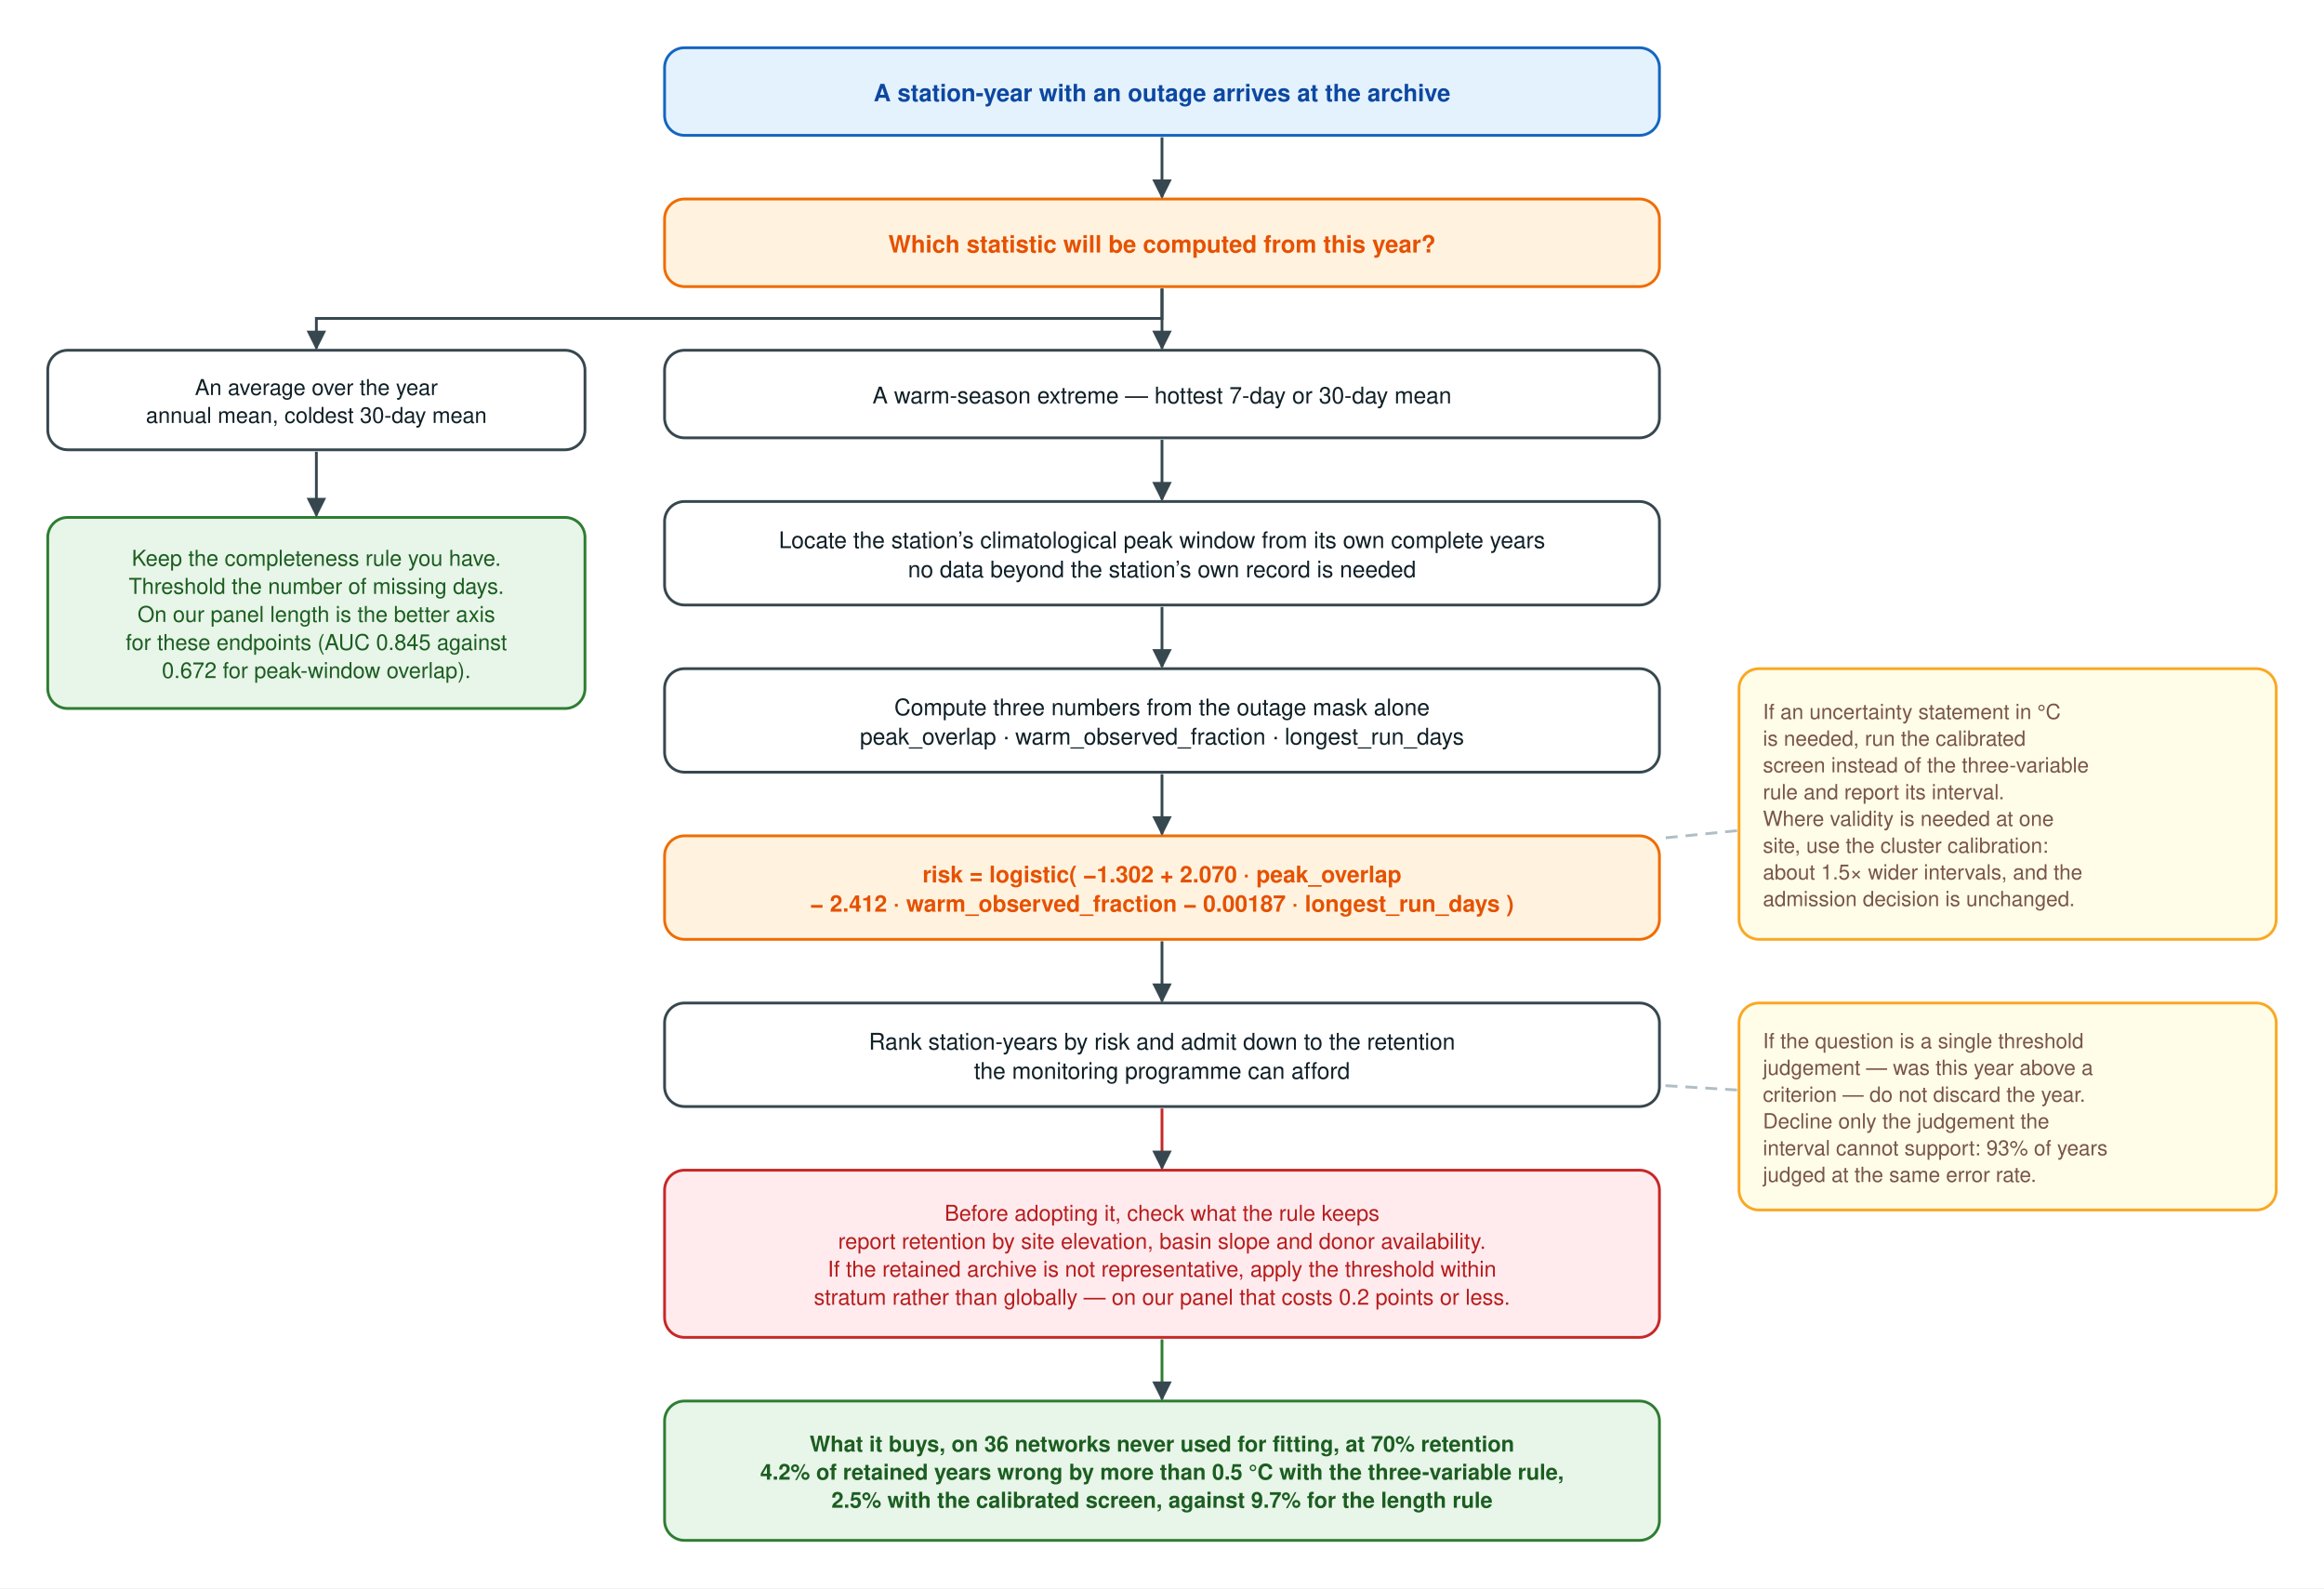
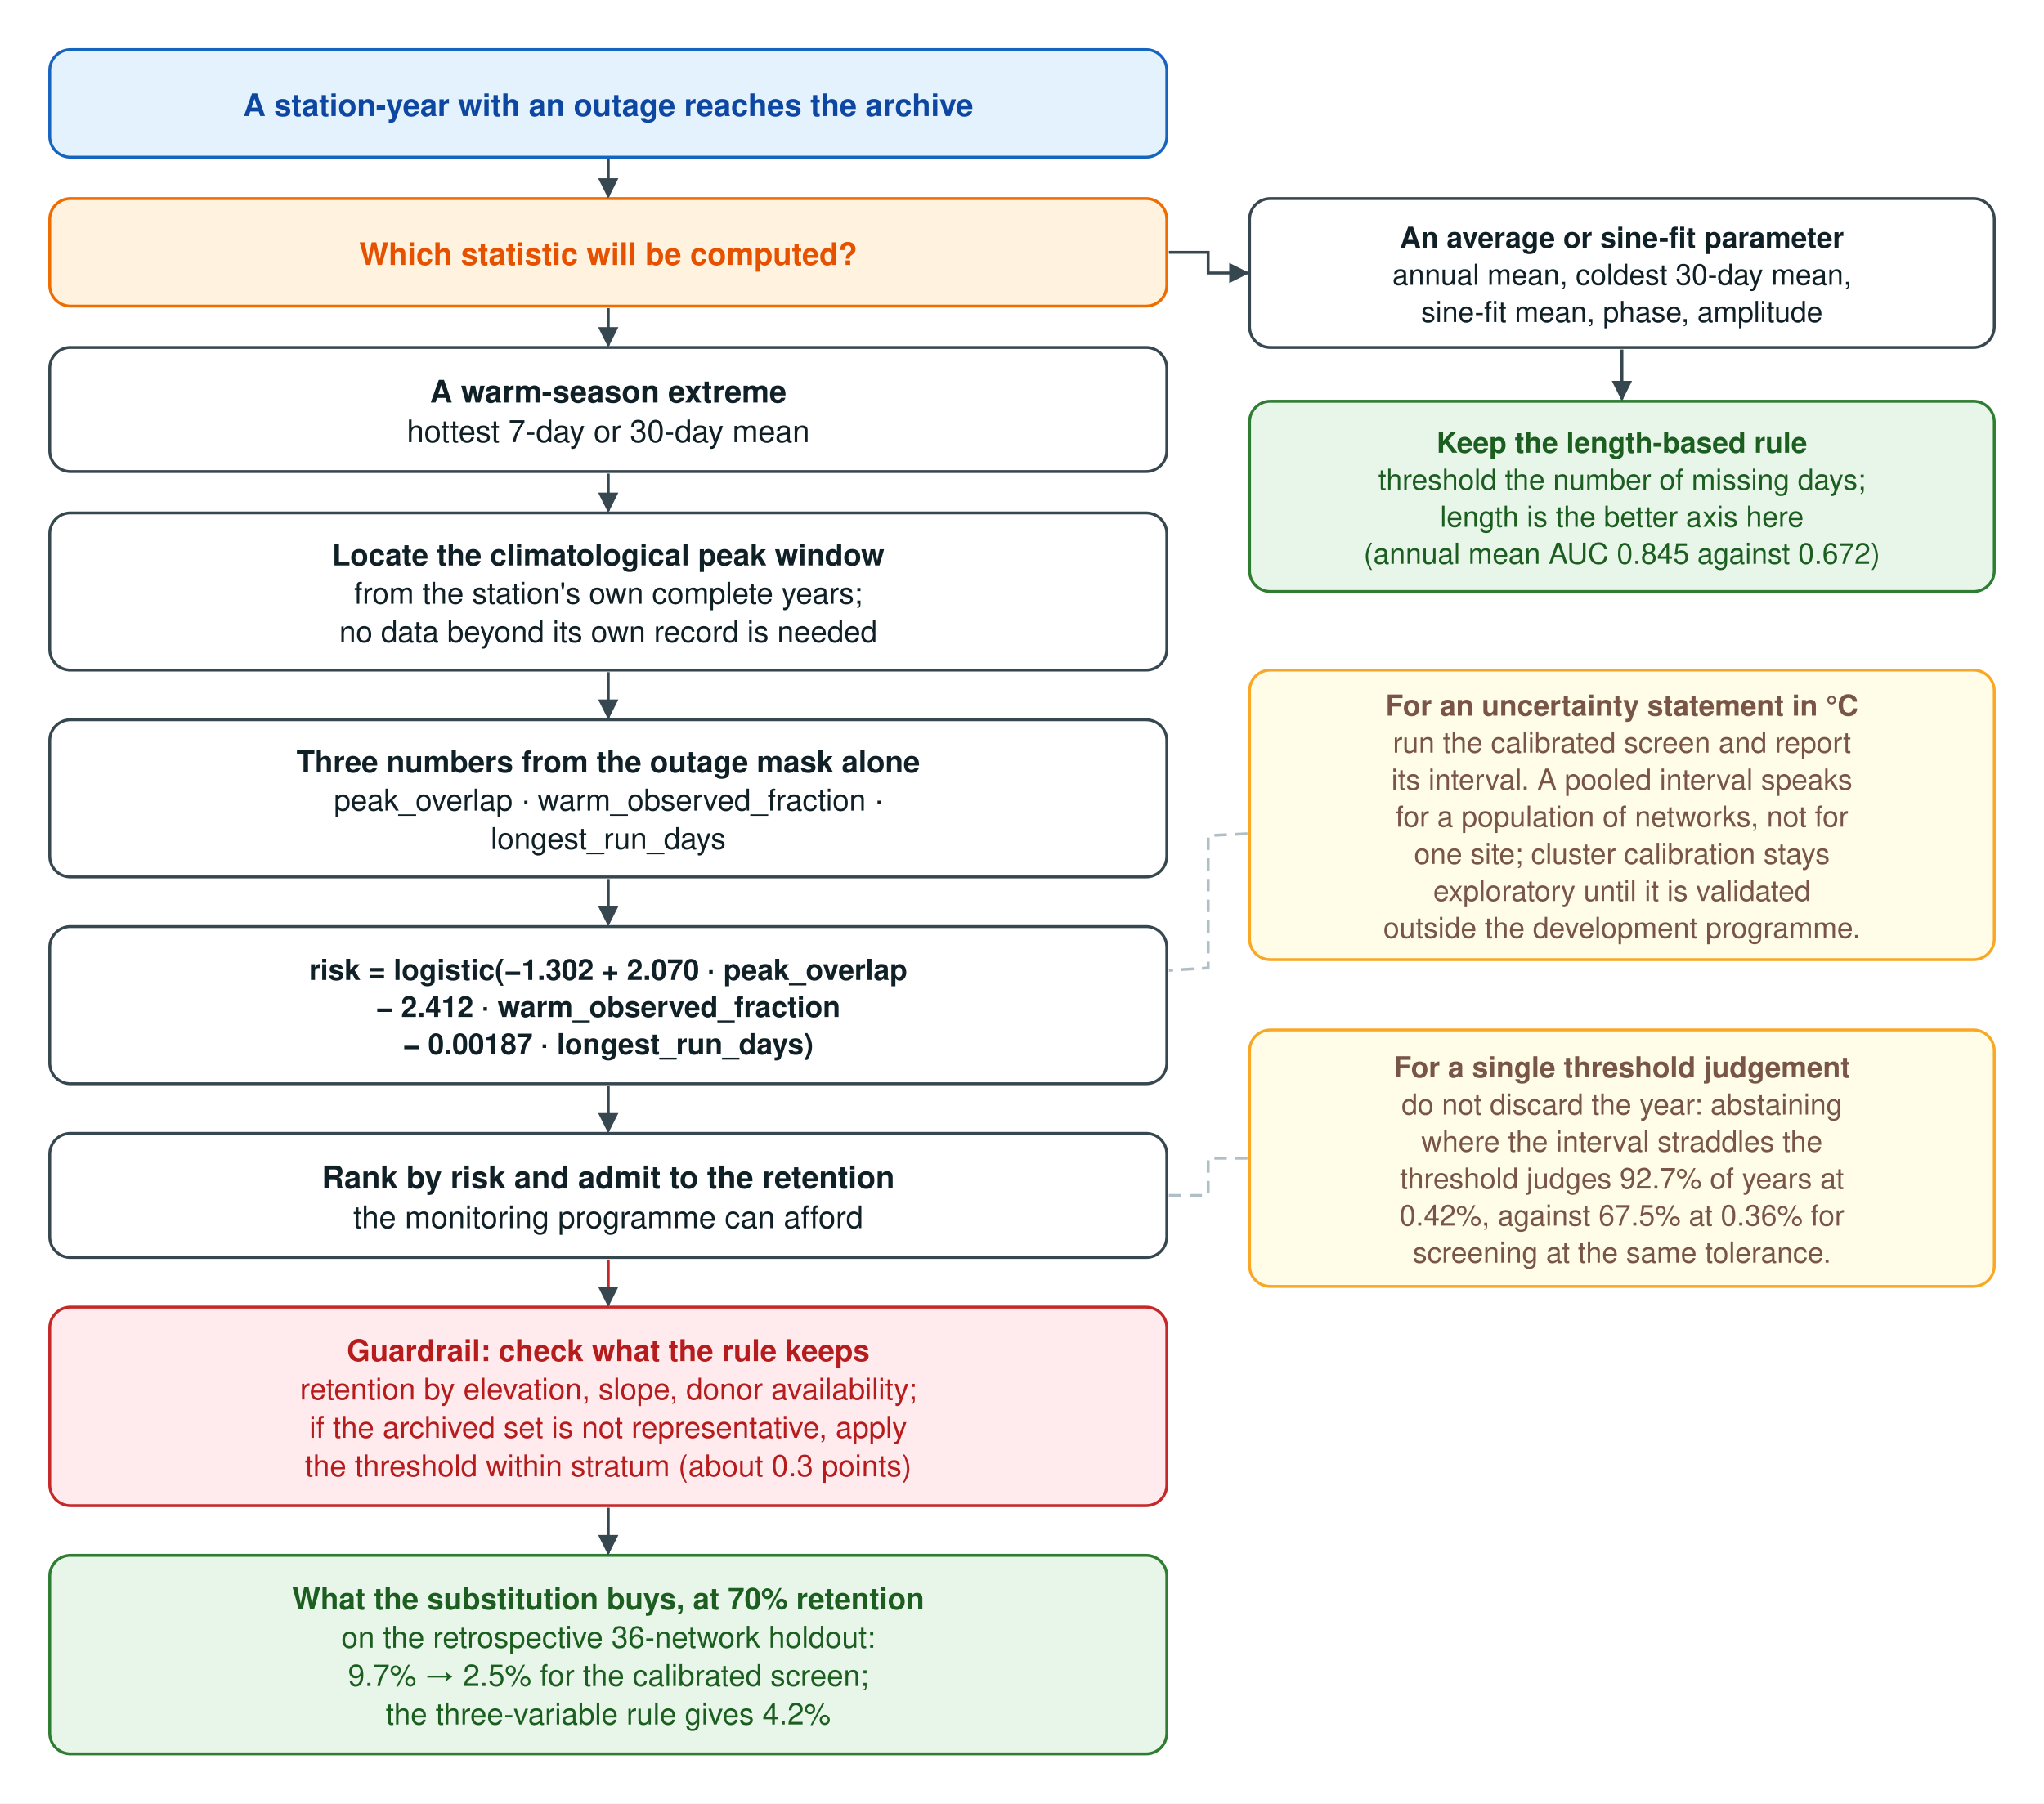
- <svg xmlns="http://www.w3.org/2000/svg" width="1168" height="798" viewBox="0 0 1168 798">
-   <rect width="1168" height="798" fill="#ffffff" />
+ <svg xmlns="http://www.w3.org/2000/svg" width="5.500in" height="4.854in" viewBox="0 0 988 872">
+   <rect width="988" height="872" fill="#ffffff" />
  <defs>
    <marker id="arrow" viewBox="0 0 10 10" refX="9" refY="5" markerWidth="7" markerHeight="7" orient="auto-start-reverse">
      <path d="M 0 0 L 10 5 L 0 10 z" fill="#37474f" />
    </marker>
    <marker id="arrowdim" viewBox="0 0 10 10" refX="9" refY="5" markerWidth="7" markerHeight="7" orient="auto-start-reverse">
      <path d="M 0 0 L 10 5 L 0 10 z" fill="#90a4ae" />
    </marker>
  </defs>
-   <g transform="translate(-6.0,4.0)">
-     <rect x="340.0" y="584.0" width="500.0" height="84.0" rx="10" ry="10" fill="#FFEBEE" stroke="#C62828" stroke-width="1.4" />
-     <text x="590.0" y="609.4" font-family="Helvetica, Arial, 'Liberation Sans', sans-serif" font-size="11.0" fill="#B71C1C" text-anchor="middle" xml:space="preserve">Before adopting it, check what the rule keeps</text>
-     <text x="590.0" y="623.5" font-family="Helvetica, Arial, 'Liberation Sans', sans-serif" font-size="11.0" fill="#B71C1C" text-anchor="middle" xml:space="preserve">report retention by site elevation, basin slope and donor availability.</text>
-     <text x="590.0" y="637.5" font-family="Helvetica, Arial, 'Liberation Sans', sans-serif" font-size="11.0" fill="#B71C1C" text-anchor="middle" xml:space="preserve">If the retained archive is not representative, apply the threshold within</text>
-     <text x="590.0" y="651.6" font-family="Helvetica, Arial, 'Liberation Sans', sans-serif" font-size="11.0" fill="#B71C1C" text-anchor="middle" xml:space="preserve">stratum rather than globally — on our panel that costs 0.2 points or less.</text>
-     <rect x="880.0" y="332.0" width="270.0" height="136.0" rx="10" ry="10" fill="#FFFDE7" stroke="#F9A825" stroke-width="1.4" />
-     <text x="892.0" y="357.3" font-family="Helvetica, Arial, 'Liberation Sans', sans-serif" font-size="10.5" fill="#795548" text-anchor="start" xml:space="preserve">If an uncertainty statement in °C</text>
-     <text x="892.0" y="370.7" font-family="Helvetica, Arial, 'Liberation Sans', sans-serif" font-size="10.5" fill="#795548" text-anchor="start" xml:space="preserve">is needed, run the calibrated</text>
-     <text x="892.0" y="384.1" font-family="Helvetica, Arial, 'Liberation Sans', sans-serif" font-size="10.5" fill="#795548" text-anchor="start" xml:space="preserve">screen instead of the three-variable</text>
-     <text x="892.0" y="397.6" font-family="Helvetica, Arial, 'Liberation Sans', sans-serif" font-size="10.5" fill="#795548" text-anchor="start" xml:space="preserve">rule and report its interval.</text>
-     <text x="892.0" y="411.0" font-family="Helvetica, Arial, 'Liberation Sans', sans-serif" font-size="10.5" fill="#795548" text-anchor="start" xml:space="preserve">Where validity is needed at one</text>
-     <text x="892.0" y="424.5" font-family="Helvetica, Arial, 'Liberation Sans', sans-serif" font-size="10.5" fill="#795548" text-anchor="start" xml:space="preserve">site, use the cluster calibration:</text>
-     <text x="892.0" y="437.9" font-family="Helvetica, Arial, 'Liberation Sans', sans-serif" font-size="10.5" fill="#795548" text-anchor="start" xml:space="preserve">about 1.5× wider intervals, and the</text>
-     <text x="892.0" y="451.3" font-family="Helvetica, Arial, 'Liberation Sans', sans-serif" font-size="10.5" fill="#795548" text-anchor="start" xml:space="preserve">admission decision is unchanged.</text>
-     <rect x="340.0" y="700.0" width="500.0" height="70.0" rx="10" ry="10" fill="#E8F5E9" stroke="#2E7D32" stroke-width="1.4" />
-     <text x="590.0" y="725.4" font-family="Helvetica, Arial, 'Liberation Sans', sans-serif" font-size="11.0" fill="#1B5E20" text-anchor="middle" font-weight="600" xml:space="preserve">What it buys, on 36 networks never used for fitting, at 70% retention</text>
-     <text x="590.0" y="739.5" font-family="Helvetica, Arial, 'Liberation Sans', sans-serif" font-size="11.0" fill="#1B5E20" text-anchor="middle" font-weight="600" xml:space="preserve">4.2% of retained years wrong by more than 0.5 °C with the three-variable rule,</text>
-     <text x="590.0" y="753.6" font-family="Helvetica, Arial, 'Liberation Sans', sans-serif" font-size="11.0" fill="#1B5E20" text-anchor="middle" font-weight="600" xml:space="preserve">2.5% with the calibrated screen, against 9.7% for the length rule</text>
-     <rect x="880.0" y="500.0" width="270.0" height="104.0" rx="10" ry="10" fill="#FFFDE7" stroke="#F9A825" stroke-width="1.4" />
-     <text x="892.0" y="522.7" font-family="Helvetica, Arial, 'Liberation Sans', sans-serif" font-size="10.5" fill="#795548" text-anchor="start" xml:space="preserve">If the question is a single threshold</text>
-     <text x="892.0" y="536.1" font-family="Helvetica, Arial, 'Liberation Sans', sans-serif" font-size="10.5" fill="#795548" text-anchor="start" xml:space="preserve">judgement — was this year above a</text>
-     <text x="892.0" y="549.6" font-family="Helvetica, Arial, 'Liberation Sans', sans-serif" font-size="10.5" fill="#795548" text-anchor="start" xml:space="preserve">criterion — do not discard the year.</text>
-     <text x="892.0" y="563.0" font-family="Helvetica, Arial, 'Liberation Sans', sans-serif" font-size="10.5" fill="#795548" text-anchor="start" xml:space="preserve">Decline only the judgement the</text>
-     <text x="892.0" y="576.5" font-family="Helvetica, Arial, 'Liberation Sans', sans-serif" font-size="10.5" fill="#795548" text-anchor="start" xml:space="preserve">interval cannot support: 93% of years</text>
-     <text x="892.0" y="589.9" font-family="Helvetica, Arial, 'Liberation Sans', sans-serif" font-size="10.5" fill="#795548" text-anchor="start" xml:space="preserve">judged at the same error rate.</text>
-     <rect x="340.0" y="248.0" width="500.0" height="52.0" rx="10" ry="10" fill="#FFFFFF" stroke="#37474F" stroke-width="1.4" />
-     <text x="590.0" y="271.4" font-family="Helvetica, Arial, 'Liberation Sans', sans-serif" font-size="11.5" fill="#102027" text-anchor="middle" xml:space="preserve">Locate the station’s climatological peak window from its own complete years</text>
-     <text x="590.0" y="286.1" font-family="Helvetica, Arial, 'Liberation Sans', sans-serif" font-size="11.5" fill="#102027" text-anchor="middle" xml:space="preserve">no data beyond the station’s own record is needed</text>
-     <rect x="340.0" y="332.0" width="500.0" height="52.0" rx="10" ry="10" fill="#FFFFFF" stroke="#37474F" stroke-width="1.4" />
-     <text x="590.0" y="355.4" font-family="Helvetica, Arial, 'Liberation Sans', sans-serif" font-size="11.5" fill="#102027" text-anchor="middle" xml:space="preserve">Compute three numbers from the outage mask alone</text>
-     <text x="590.0" y="370.1" font-family="Helvetica, Arial, 'Liberation Sans', sans-serif" font-size="11.5" fill="#102027" text-anchor="middle" xml:space="preserve">peak_overlap · warm_observed_fraction · longest_run_days</text>
-     <rect x="340.0" y="416.0" width="500.0" height="52.0" rx="10" ry="10" fill="#FFF3E0" stroke="#EF6C00" stroke-width="1.4" />
-     <text x="590.0" y="439.4" font-family="Helvetica, Arial, 'Liberation Sans', sans-serif" font-size="11.5" fill="#E65100" text-anchor="middle" font-weight="600" xml:space="preserve">risk = logistic( −1.302 + 2.070 · peak_overlap</text>
-     <text x="590.0" y="454.1" font-family="Helvetica, Arial, 'Liberation Sans', sans-serif" font-size="11.5" fill="#E65100" text-anchor="middle" font-weight="600" xml:space="preserve">− 2.412 · warm_observed_fraction − 0.00187 · longest_run_days )</text>
-     <rect x="340.0" y="500.0" width="500.0" height="52.0" rx="10" ry="10" fill="#FFFFFF" stroke="#37474F" stroke-width="1.4" />
-     <text x="590.0" y="523.4" font-family="Helvetica, Arial, 'Liberation Sans', sans-serif" font-size="11.5" fill="#102027" text-anchor="middle" xml:space="preserve">Rank station-years by risk and admit down to the retention</text>
-     <text x="590.0" y="538.1" font-family="Helvetica, Arial, 'Liberation Sans', sans-serif" font-size="11.5" fill="#102027" text-anchor="middle" xml:space="preserve">the monitoring programme can afford</text>
-     <rect x="30.0" y="256.0" width="270.0" height="96.0" rx="10" ry="10" fill="#E8F5E9" stroke="#2E7D32" stroke-width="1.4" />
-     <text x="165.0" y="280.3" font-family="Helvetica, Arial, 'Liberation Sans', sans-serif" font-size="11.0" fill="#1B5E20" text-anchor="middle" xml:space="preserve">Keep the completeness rule you have.</text>
-     <text x="165.0" y="294.4" font-family="Helvetica, Arial, 'Liberation Sans', sans-serif" font-size="11.0" fill="#1B5E20" text-anchor="middle" xml:space="preserve">Threshold the number of missing days.</text>
-     <text x="165.0" y="308.5" font-family="Helvetica, Arial, 'Liberation Sans', sans-serif" font-size="11.0" fill="#1B5E20" text-anchor="middle" xml:space="preserve">On our panel length is the better axis</text>
-     <text x="165.0" y="322.6" font-family="Helvetica, Arial, 'Liberation Sans', sans-serif" font-size="11.0" fill="#1B5E20" text-anchor="middle" xml:space="preserve">for these endpoints (AUC 0.845 against</text>
-     <text x="165.0" y="336.7" font-family="Helvetica, Arial, 'Liberation Sans', sans-serif" font-size="11.0" fill="#1B5E20" text-anchor="middle" xml:space="preserve">0.672 for peak-window overlap).</text>
-     <rect x="340.0" y="20.0" width="500.0" height="44.0" rx="10" ry="10" fill="#E3F2FD" stroke="#1565C0" stroke-width="1.4" />
-     <text x="590.0" y="46.9" font-family="Helvetica, Arial, 'Liberation Sans', sans-serif" font-size="12.0" fill="#0D47A1" text-anchor="middle" font-weight="600" xml:space="preserve">A station-year with an outage arrives at the archive</text>
-     <rect x="340.0" y="96.0" width="500.0" height="44.0" rx="10" ry="10" fill="#FFF3E0" stroke="#EF6C00" stroke-width="1.4" />
-     <text x="590.0" y="122.9" font-family="Helvetica, Arial, 'Liberation Sans', sans-serif" font-size="12.0" fill="#E65100" text-anchor="middle" font-weight="600" xml:space="preserve">Which statistic will be computed from this year?</text>
-     <rect x="340.0" y="172.0" width="500.0" height="44.0" rx="10" ry="10" fill="#FFFFFF" stroke="#37474F" stroke-width="1.4" />
-     <text x="590.0" y="198.7" font-family="Helvetica, Arial, 'Liberation Sans', sans-serif" font-size="11.5" fill="#102027" text-anchor="middle" xml:space="preserve">A warm-season extreme — hottest 7-day or 30-day mean</text>
-     <rect x="30.0" y="172.0" width="270.0" height="50.0" rx="10" ry="10" fill="#FFFFFF" stroke="#37474F" stroke-width="1.4" />
-     <text x="165.0" y="194.5" font-family="Helvetica, Arial, 'Liberation Sans', sans-serif" font-size="11.0" fill="#102027" text-anchor="middle" xml:space="preserve">An average over the year</text>
-     <text x="165.0" y="208.5" font-family="Helvetica, Arial, 'Liberation Sans', sans-serif" font-size="11.0" fill="#102027" text-anchor="middle" xml:space="preserve">annual mean, coldest 30-day mean</text>
-     <polyline points="590.0,65.0 590.0,95.0" fill="none" stroke="#37474F" stroke-width="1.4" marker-end="url(#arrow)" />
-     <polyline points="590.0,141.0 590.0,156.0 165.0,156.0 165.0,171.0" fill="none" stroke="#37474F" stroke-width="1.4" marker-end="url(#arrow)" />
-     <polyline points="590.0,141.0 590.0,171.0" fill="none" stroke="#37474F" stroke-width="1.4" marker-end="url(#arrow)" />
-     <polyline points="165.0,223.0 165.0,255.0" fill="none" stroke="#37474F" stroke-width="1.4" marker-end="url(#arrow)" />
-     <polyline points="590.0,217.0 590.0,247.0" fill="none" stroke="#37474F" stroke-width="1.4" marker-end="url(#arrow)" />
-     <polyline points="590.0,301.0 590.0,331.0" fill="none" stroke="#37474F" stroke-width="1.4" marker-end="url(#arrow)" />
-     <polyline points="590.0,385.0 590.0,415.0" fill="none" stroke="#37474F" stroke-width="1.4" marker-end="url(#arrow)" />
-     <polyline points="590.0,469.0 590.0,499.0" fill="none" stroke="#37474F" stroke-width="1.4" marker-end="url(#arrow)" />
-     <polyline points="590.0,553.0 590.0,583.0" fill="none" stroke="#C62828" stroke-width="1.4" marker-end="url(#arrow)" />
-     <polyline points="590.0,669.0 590.0,699.0" fill="none" stroke="#2E7D32" stroke-width="1.4" marker-end="url(#arrow)" />
-     <polyline points="879.0,413.4 841.0,417.2" fill="none" stroke="#B0BEC5" stroke-width="1.4" stroke-dasharray="6 4" />
-     <polyline points="879.0,543.7 841.0,541.4" fill="none" stroke="#B0BEC5" stroke-width="1.4" stroke-dasharray="6 4" />
+   <g transform="translate(4.0,4.0)">
+     <rect x="20.0" y="628.0" width="540.0" height="96.0" rx="10" ry="10" fill="#FFEBEE" stroke="#C62828" stroke-width="1.4" />
+     <text x="290.0" y="654.1" font-family="Helvetica, Arial, 'Liberation Sans', sans-serif" font-size="14.5" fill="#B71C1C" text-anchor="middle" font-weight="600" xml:space="preserve">Guardrail: check what the rule keeps</text>
+     <text x="290.0" y="672.7" font-family="Helvetica, Arial, 'Liberation Sans', sans-serif" font-size="14.5" fill="#B71C1C" text-anchor="middle" xml:space="preserve">retention by elevation, slope, donor availability;</text>
+     <text x="290.0" y="691.2" font-family="Helvetica, Arial, 'Liberation Sans', sans-serif" font-size="14.5" fill="#B71C1C" text-anchor="middle" xml:space="preserve">if the archived set is not representative, apply</text>
+     <text x="290.0" y="709.8" font-family="Helvetica, Arial, 'Liberation Sans', sans-serif" font-size="14.5" fill="#B71C1C" text-anchor="middle" xml:space="preserve">the threshold within stratum (about 0.3 points)</text>
+     <rect x="20.0" y="748.0" width="540.0" height="96.0" rx="10" ry="10" fill="#E8F5E9" stroke="#2E7D32" stroke-width="1.4" />
+     <text x="290.0" y="774.1" font-family="Helvetica, Arial, 'Liberation Sans', sans-serif" font-size="14.5" fill="#1B5E20" text-anchor="middle" font-weight="600" xml:space="preserve">What the substitution buys, at 70% retention</text>
+     <text x="290.0" y="792.7" font-family="Helvetica, Arial, 'Liberation Sans', sans-serif" font-size="14.5" fill="#1B5E20" text-anchor="middle" xml:space="preserve">on the retrospective 36-network holdout:</text>
+     <text x="290.0" y="811.2" font-family="Helvetica, Arial, 'Liberation Sans', sans-serif" font-size="14.5" fill="#1B5E20" text-anchor="middle" xml:space="preserve">9.7% → 2.5% for the calibrated screen;</text>
+     <text x="290.0" y="829.8" font-family="Helvetica, Arial, 'Liberation Sans', sans-serif" font-size="14.5" fill="#1B5E20" text-anchor="middle" xml:space="preserve">the three-variable rule gives 4.2%</text>
+     <rect x="600.0" y="320.0" width="360.0" height="140.0" rx="10" ry="10" fill="#FFFDE7" stroke="#F9A825" stroke-width="1.4" />
+     <text x="780.0" y="342.0" font-family="Helvetica, Arial, 'Liberation Sans', sans-serif" font-size="14.0" fill="#795548" text-anchor="middle" font-weight="600" xml:space="preserve">For an uncertainty statement in °C</text>
+     <text x="780.0" y="359.9" font-family="Helvetica, Arial, 'Liberation Sans', sans-serif" font-size="14.0" fill="#795548" text-anchor="middle" xml:space="preserve">run the calibrated screen and report</text>
+     <text x="780.0" y="377.8" font-family="Helvetica, Arial, 'Liberation Sans', sans-serif" font-size="14.0" fill="#795548" text-anchor="middle" xml:space="preserve">its interval. A pooled interval speaks</text>
+     <text x="780.0" y="395.7" font-family="Helvetica, Arial, 'Liberation Sans', sans-serif" font-size="14.0" fill="#795548" text-anchor="middle" xml:space="preserve">for a population of networks, not for</text>
+     <text x="780.0" y="413.7" font-family="Helvetica, Arial, 'Liberation Sans', sans-serif" font-size="14.0" fill="#795548" text-anchor="middle" xml:space="preserve">one site; cluster calibration stays</text>
+     <text x="780.0" y="431.6" font-family="Helvetica, Arial, 'Liberation Sans', sans-serif" font-size="14.0" fill="#795548" text-anchor="middle" xml:space="preserve">exploratory until it is validated</text>
+     <text x="780.0" y="449.5" font-family="Helvetica, Arial, 'Liberation Sans', sans-serif" font-size="14.0" fill="#795548" text-anchor="middle" xml:space="preserve">outside the development programme.</text>
+     <rect x="600.0" y="494.0" width="360.0" height="124.0" rx="10" ry="10" fill="#FFFDE7" stroke="#F9A825" stroke-width="1.4" />
+     <text x="780.0" y="516.9" font-family="Helvetica, Arial, 'Liberation Sans', sans-serif" font-size="14.0" fill="#795548" text-anchor="middle" font-weight="600" xml:space="preserve">For a single threshold judgement</text>
+     <text x="780.0" y="534.9" font-family="Helvetica, Arial, 'Liberation Sans', sans-serif" font-size="14.0" fill="#795548" text-anchor="middle" xml:space="preserve">do not discard the year: abstaining</text>
+     <text x="780.0" y="552.8" font-family="Helvetica, Arial, 'Liberation Sans', sans-serif" font-size="14.0" fill="#795548" text-anchor="middle" xml:space="preserve">where the interval straddles the</text>
+     <text x="780.0" y="570.7" font-family="Helvetica, Arial, 'Liberation Sans', sans-serif" font-size="14.0" fill="#795548" text-anchor="middle" xml:space="preserve">threshold judges 92.7% of years at</text>
+     <text x="780.0" y="588.6" font-family="Helvetica, Arial, 'Liberation Sans', sans-serif" font-size="14.0" fill="#795548" text-anchor="middle" xml:space="preserve">0.42%, against 67.5% at 0.36% for</text>
+     <text x="780.0" y="606.5" font-family="Helvetica, Arial, 'Liberation Sans', sans-serif" font-size="14.0" fill="#795548" text-anchor="middle" xml:space="preserve">screening at the same tolerance.</text>
+     <rect x="20.0" y="244.0" width="540.0" height="76.0" rx="10" ry="10" fill="#FFFFFF" stroke="#37474F" stroke-width="1.4" />
+     <text x="290.0" y="269.4" font-family="Helvetica, Arial, 'Liberation Sans', sans-serif" font-size="14.5" fill="#102027" text-anchor="middle" font-weight="600" xml:space="preserve">Locate the climatological peak window</text>
+     <text x="290.0" y="287.9" font-family="Helvetica, Arial, 'Liberation Sans', sans-serif" font-size="14.5" fill="#102027" text-anchor="middle" xml:space="preserve">from the station's own complete years;</text>
+     <text x="290.0" y="306.5" font-family="Helvetica, Arial, 'Liberation Sans', sans-serif" font-size="14.5" fill="#102027" text-anchor="middle" xml:space="preserve">no data beyond its own record is needed</text>
+     <rect x="20.0" y="344.0" width="540.0" height="76.0" rx="10" ry="10" fill="#FFFFFF" stroke="#37474F" stroke-width="1.4" />
+     <text x="290.0" y="369.4" font-family="Helvetica, Arial, 'Liberation Sans', sans-serif" font-size="14.5" fill="#102027" text-anchor="middle" font-weight="600" xml:space="preserve">Three numbers from the outage mask alone</text>
+     <text x="290.0" y="387.9" font-family="Helvetica, Arial, 'Liberation Sans', sans-serif" font-size="14.5" fill="#102027" text-anchor="middle" xml:space="preserve">peak_overlap · warm_observed_fraction ·</text>
+     <text x="290.0" y="406.5" font-family="Helvetica, Arial, 'Liberation Sans', sans-serif" font-size="14.5" fill="#102027" text-anchor="middle" xml:space="preserve">longest_run_days</text>
+     <rect x="20.0" y="444.0" width="540.0" height="76.0" rx="10" ry="10" fill="#FFFFFF" stroke="#37474F" stroke-width="1.4" />
+     <text x="290.0" y="469.8" font-family="Helvetica, Arial, 'Liberation Sans', sans-serif" font-size="14.0" fill="#102027" text-anchor="middle" font-weight="600" xml:space="preserve">risk = logistic(−1.302 + 2.070 · peak_overlap</text>
+     <text x="290.0" y="487.7" font-family="Helvetica, Arial, 'Liberation Sans', sans-serif" font-size="14.0" fill="#102027" text-anchor="middle" font-weight="600" xml:space="preserve">− 2.412 · warm_observed_fraction</text>
+     <text x="290.0" y="505.7" font-family="Helvetica, Arial, 'Liberation Sans', sans-serif" font-size="14.0" fill="#102027" text-anchor="middle" font-weight="600" xml:space="preserve">− 0.00187 · longest_run_days)</text>
+     <rect x="600.0" y="190.0" width="360.0" height="92.0" rx="10" ry="10" fill="#E8F5E9" stroke="#2E7D32" stroke-width="1.4" />
+     <text x="780.0" y="214.9" font-family="Helvetica, Arial, 'Liberation Sans', sans-serif" font-size="14.0" fill="#1B5E20" text-anchor="middle" font-weight="600" xml:space="preserve">Keep the length-based rule</text>
+     <text x="780.0" y="232.8" font-family="Helvetica, Arial, 'Liberation Sans', sans-serif" font-size="14.0" fill="#1B5E20" text-anchor="middle" xml:space="preserve">threshold the number of missing days;</text>
+     <text x="780.0" y="250.7" font-family="Helvetica, Arial, 'Liberation Sans', sans-serif" font-size="14.0" fill="#1B5E20" text-anchor="middle" xml:space="preserve">length is the better axis here</text>
+     <text x="780.0" y="268.6" font-family="Helvetica, Arial, 'Liberation Sans', sans-serif" font-size="14.0" fill="#1B5E20" text-anchor="middle" xml:space="preserve">(annual mean AUC 0.845 against 0.672)</text>
+     <rect x="20.0" y="164.0" width="540.0" height="60.0" rx="10" ry="10" fill="#FFFFFF" stroke="#37474F" stroke-width="1.4" />
+     <text x="290.0" y="190.6" font-family="Helvetica, Arial, 'Liberation Sans', sans-serif" font-size="15.0" fill="#102027" text-anchor="middle" font-weight="600" xml:space="preserve">A warm-season extreme</text>
+     <text x="290.0" y="209.8" font-family="Helvetica, Arial, 'Liberation Sans', sans-serif" font-size="15.0" fill="#102027" text-anchor="middle" xml:space="preserve">hottest 7-day or 30-day mean</text>
+     <rect x="20.0" y="544.0" width="540.0" height="60.0" rx="10" ry="10" fill="#FFFFFF" stroke="#37474F" stroke-width="1.4" />
+     <text x="290.0" y="570.5" font-family="Helvetica, Arial, 'Liberation Sans', sans-serif" font-size="15.0" fill="#102027" text-anchor="middle" font-weight="600" xml:space="preserve">Rank by risk and admit to the retention</text>
+     <text x="290.0" y="589.8" font-family="Helvetica, Arial, 'Liberation Sans', sans-serif" font-size="15.0" fill="#102027" text-anchor="middle" xml:space="preserve">the monitoring programme can afford</text>
+     <rect x="20.0" y="20.0" width="540.0" height="52.0" rx="10" ry="10" fill="#E3F2FD" stroke="#1565C0" stroke-width="1.4" />
+     <text x="290.0" y="52.1" font-family="Helvetica, Arial, 'Liberation Sans', sans-serif" font-size="15.0" fill="#0D47A1" text-anchor="middle" font-weight="600" xml:space="preserve">A station-year with an outage reaches the archive</text>
+     <rect x="20.0" y="92.0" width="540.0" height="52.0" rx="10" ry="10" fill="#FFF3E0" stroke="#EF6C00" stroke-width="1.4" />
+     <text x="290.0" y="124.1" font-family="Helvetica, Arial, 'Liberation Sans', sans-serif" font-size="15.0" fill="#E65100" text-anchor="middle" font-weight="600" xml:space="preserve">Which statistic will be computed?</text>
+     <rect x="600.0" y="92.0" width="360.0" height="72.0" rx="10" ry="10" fill="#FFFFFF" stroke="#37474F" stroke-width="1.4" />
+     <text x="780.0" y="115.8" font-family="Helvetica, Arial, 'Liberation Sans', sans-serif" font-size="14.0" fill="#102027" text-anchor="middle" font-weight="600" xml:space="preserve">An average or sine-fit parameter</text>
+     <text x="780.0" y="133.7" font-family="Helvetica, Arial, 'Liberation Sans', sans-serif" font-size="14.0" fill="#102027" text-anchor="middle" xml:space="preserve">annual mean, coldest 30-day mean,</text>
+     <text x="780.0" y="151.7" font-family="Helvetica, Arial, 'Liberation Sans', sans-serif" font-size="14.0" fill="#102027" text-anchor="middle" xml:space="preserve">sine-fit mean, phase, amplitude</text>
+     <polyline points="290.0,73.0 290.0,91.0" fill="none" stroke="#37474F" stroke-width="1.4" marker-end="url(#arrow)" />
+     <polyline points="290.0,145.0 290.0,163.0" fill="none" stroke="#37474F" stroke-width="1.4" marker-end="url(#arrow)" />
+     <polyline points="561.0,118.0 580.0,118.0 580.0,128.0 599.0,128.0" fill="none" stroke="#37474F" stroke-width="1.4" marker-end="url(#arrow)" />
+     <polyline points="290.0,225.0 290.0,243.0" fill="none" stroke="#37474F" stroke-width="1.4" marker-end="url(#arrow)" />
+     <polyline points="290.0,321.0 290.0,343.0" fill="none" stroke="#37474F" stroke-width="1.4" marker-end="url(#arrow)" />
+     <polyline points="290.0,421.0 290.0,443.0" fill="none" stroke="#37474F" stroke-width="1.4" marker-end="url(#arrow)" />
+     <polyline points="290.0,521.0 290.0,543.0" fill="none" stroke="#37474F" stroke-width="1.4" marker-end="url(#arrow)" />
+     <polyline points="290.0,605.0 290.0,627.0" fill="none" stroke="#C62828" stroke-width="1.4" marker-end="url(#arrow)" />
+     <polyline points="290.0,725.0 290.0,747.0" fill="none" stroke="#37474F" stroke-width="1.4" marker-end="url(#arrow)" />
+     <polyline points="780.0,165.0 780.0,189.0" fill="none" stroke="#37474F" stroke-width="1.4" marker-end="url(#arrow)" />
+     <polyline points="599.0,399.1 580.0,400.0 580.0,464.0 561.0,465.2" fill="none" stroke="#B0BEC5" stroke-width="1.4" stroke-dasharray="6 4" />
+     <polyline points="599.0,556.0 580.0,556.0 580.0,574.0 561.0,574.0" fill="none" stroke="#B0BEC5" stroke-width="1.4" stroke-dasharray="6 4" />
  </g>
</svg>
